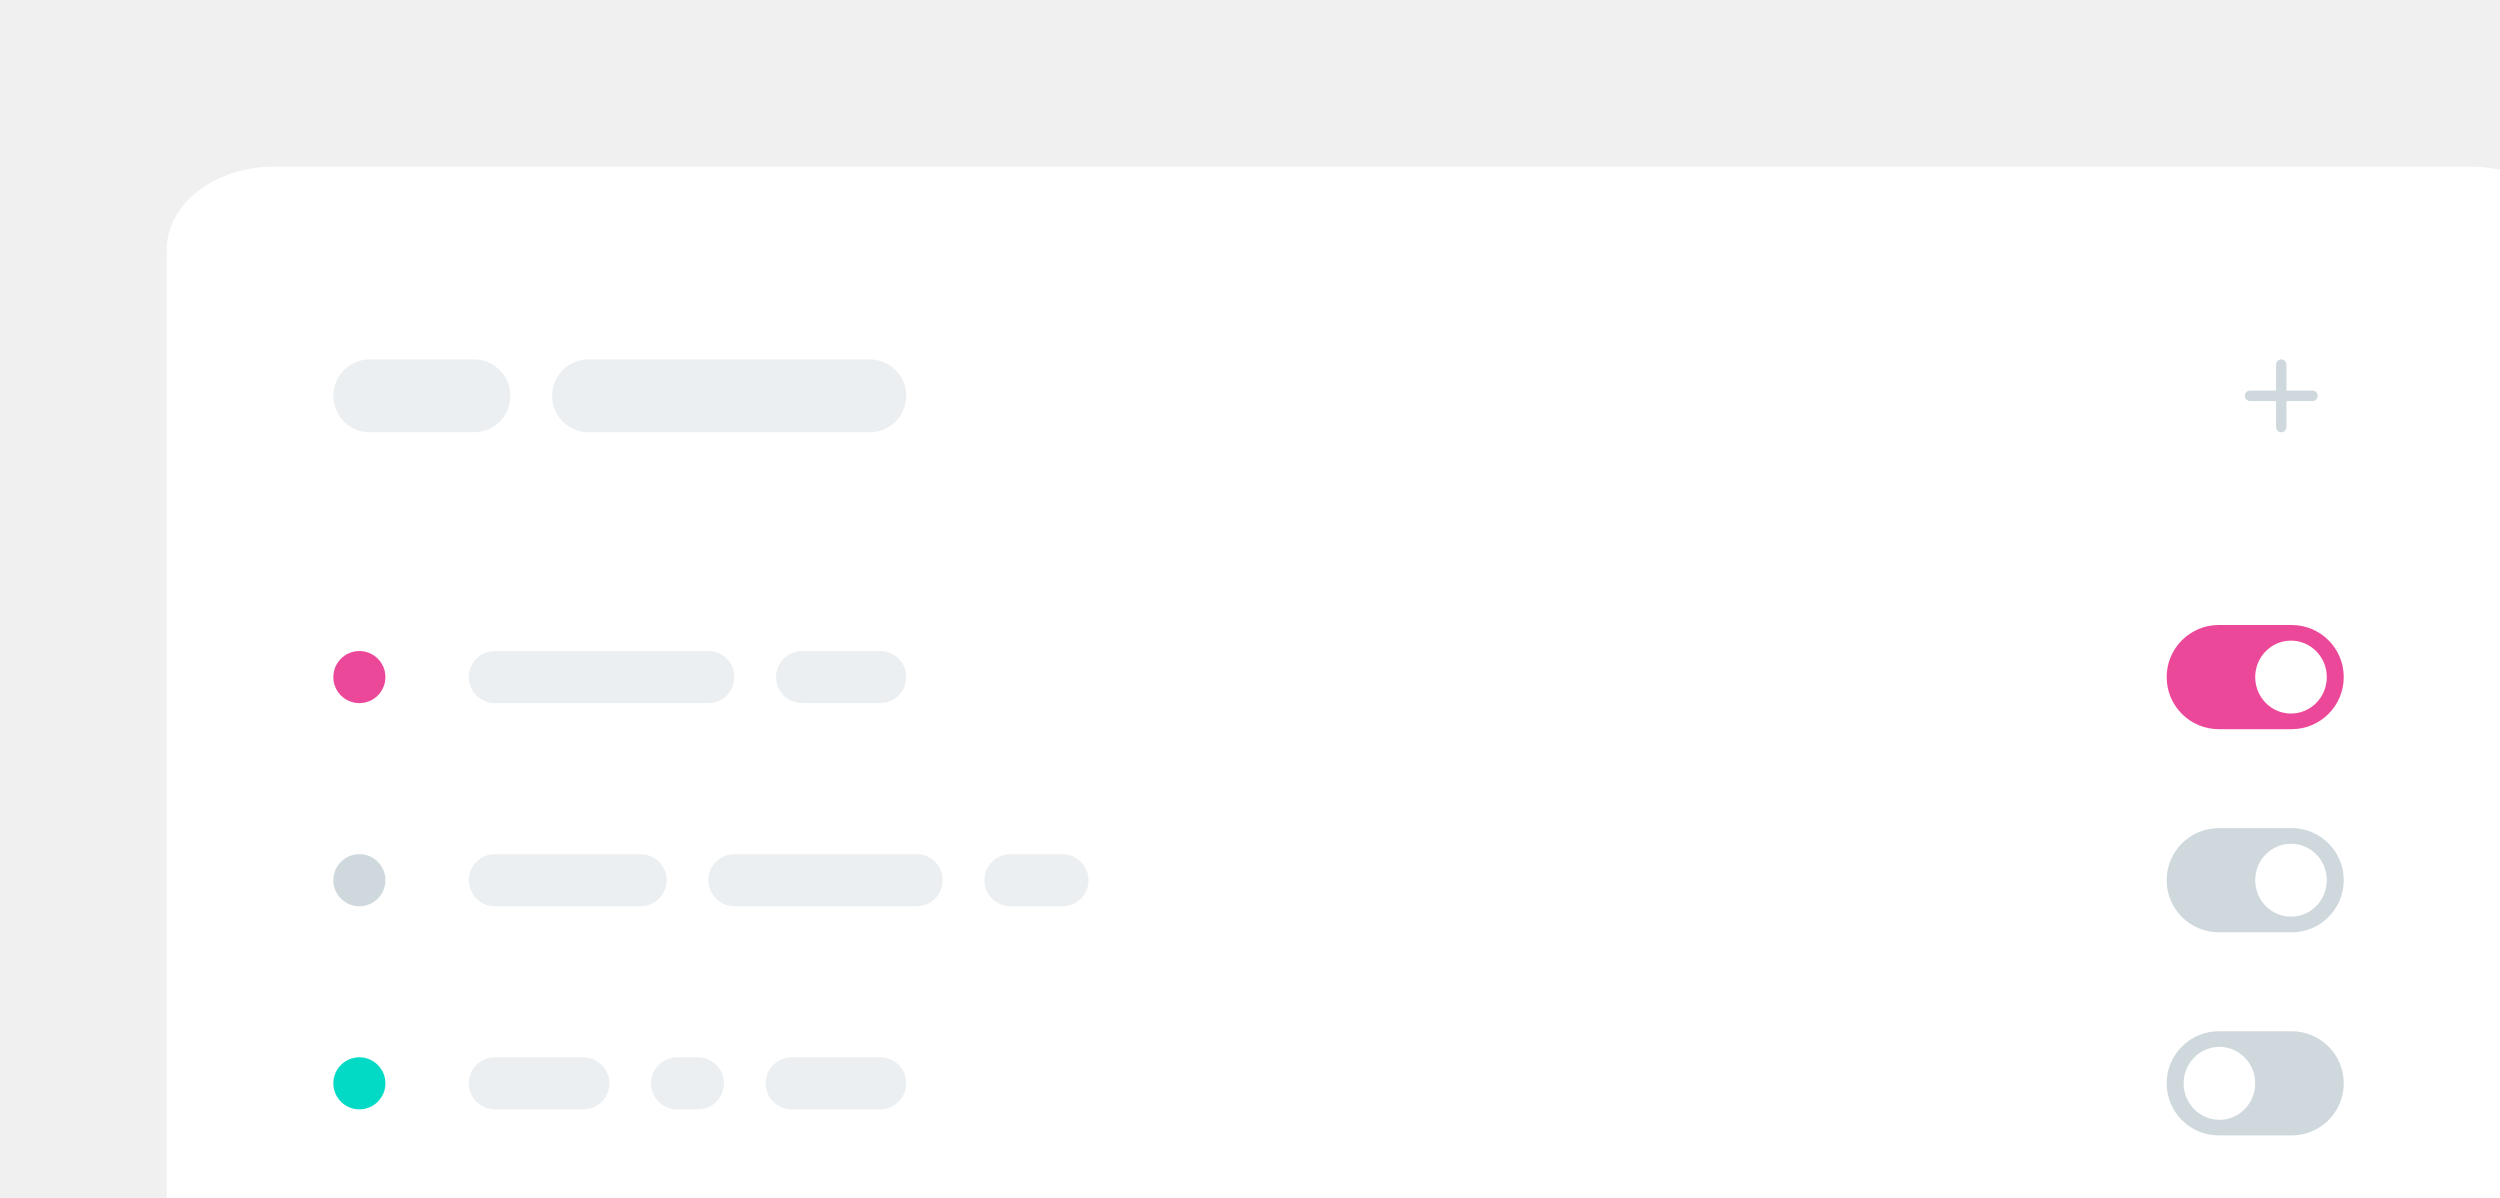
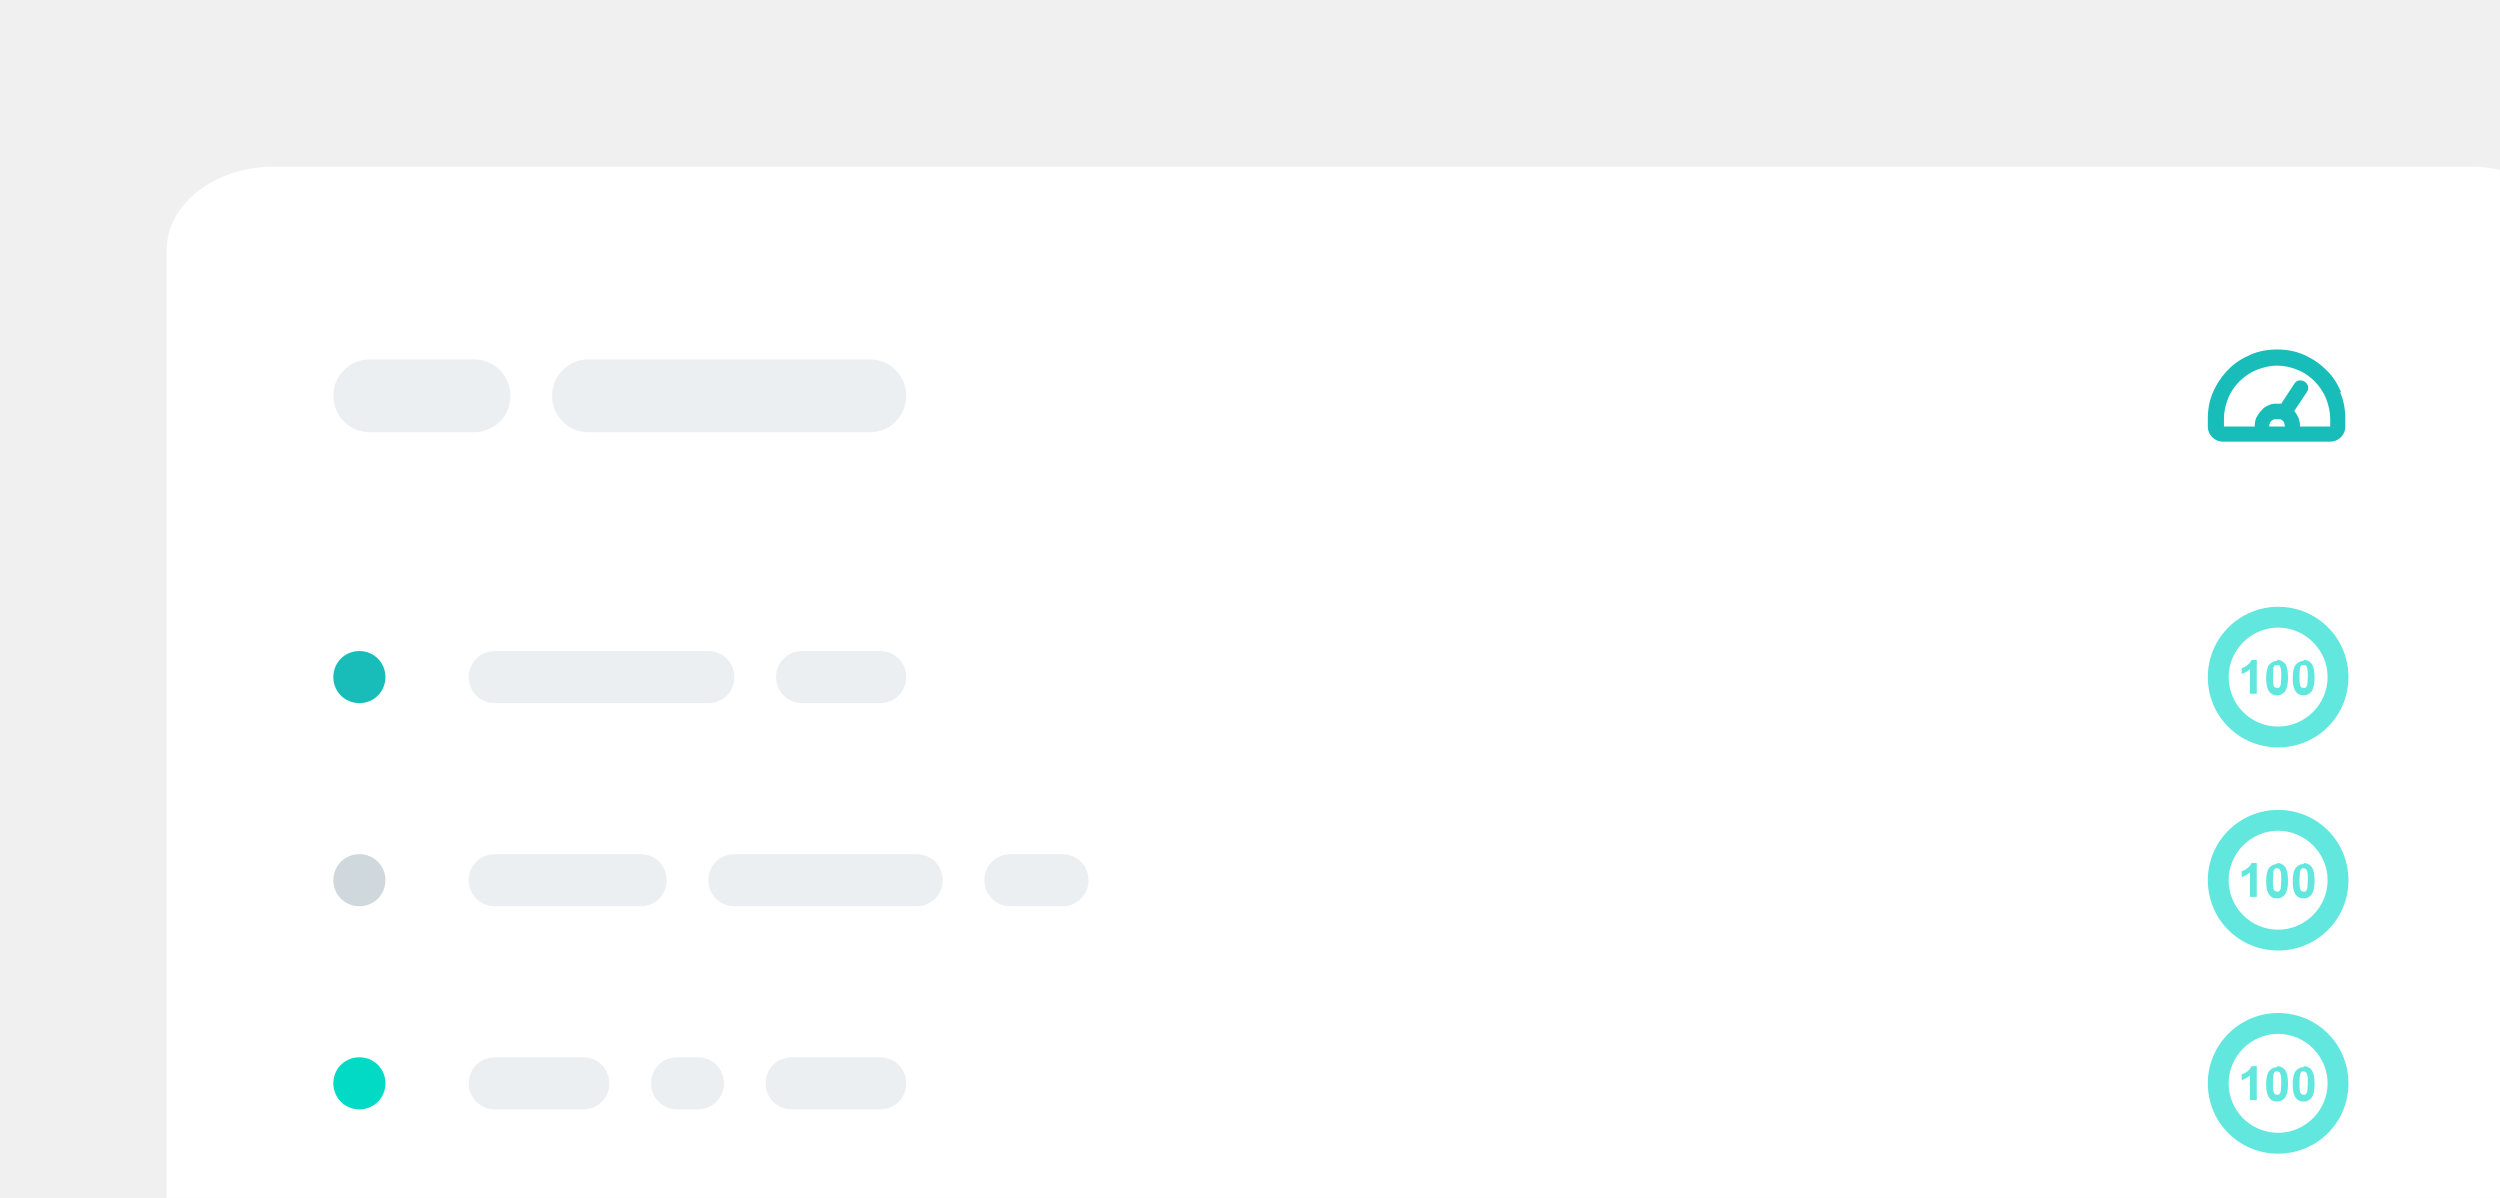
- <svg xmlns="http://www.w3.org/2000/svg" width="480" height="230" viewBox="0 0 480 230" fill="none">
-   <g clip-path="url(#clip0_753_1218)">
-     <path d="M474.422 32H52.578C41.213 32 32 39.163 32 48V312C32 320.837 41.213 328 52.578 328H474.422C485.787 328 495 320.837 495 312V48C495 39.163 485.787 32 474.422 32Z" fill="white" />
-     <path d="M91 69H71C67.134 69 64 72.134 64 76C64 79.866 67.134 83 71 83H91C94.866 83 98 79.866 98 76C98 72.134 94.866 69 91 69Z" fill="#ECEFF1" />
-     <path d="M167 69H113C109.134 69 106 72.134 106 76C106 79.866 109.134 83 113 83H167C170.866 83 174 79.866 174 76C174 72.134 170.866 69 167 69Z" fill="#ECEFF1" />
-     <path d="M444 77H439V82C439 82.55 438.55 83 438 83C437.45 83 437 82.55 437 82V77H432C431.45 77 431 76.55 431 76C431 75.45 431.45 75 432 75H437V70C437 69.45 437.45 69 438 69C438.55 69 439 69.45 439 70V75H444C444.55 75 445 75.45 445 76C445 76.55 444.55 77 444 77Z" fill="#CFD8DC" />
-     <path d="M74 130C74 127.239 71.761 125 69 125C66.239 125 64 127.239 64 130C64 132.761 66.239 135 69 135C71.761 135 74 132.761 74 130Z" fill="#EC4899" />
-     <path d="M136 125H95C92.239 125 90 127.239 90 130C90 132.761 92.239 135 95 135H136C138.761 135 141 132.761 141 130C141 127.239 138.761 125 136 125Z" fill="#ECEFF1" />
-     <path d="M169 125H154C151.239 125 149 127.239 149 130C149 132.761 151.239 135 154 135H169C171.761 135 174 132.761 174 130C174 127.239 171.761 125 169 125Z" fill="#ECEFF1" />
-     <path d="M440 120H426C420.477 120 416 124.477 416 130C416 135.523 420.477 140 426 140H440C445.523 140 450 135.523 450 130C450 124.477 445.523 120 440 120Z" fill="#EC4899" />
-     <path d="M439.873 137C443.668 137 446.745 133.866 446.745 130C446.745 126.134 443.668 123 439.873 123C436.077 123 433 126.134 433 130C433 133.866 436.077 137 439.873 137Z" fill="white" />
-     <path d="M74 169C74 166.239 71.761 164 69 164C66.239 164 64 166.239 64 169C64 171.761 66.239 174 69 174C71.761 174 74 171.761 74 169Z" fill="#CFD8DC" />
-     <path d="M123 164H95C92.239 164 90 166.239 90 169C90 171.761 92.239 174 95 174H123C125.761 174 128 171.761 128 169C128 166.239 125.761 164 123 164Z" fill="#ECEFF1" />
-     <path d="M176 164H141C138.239 164 136 166.239 136 169C136 171.761 138.239 174 141 174H176C178.761 174 181 171.761 181 169C181 166.239 178.761 164 176 164Z" fill="#ECEFF1" />
-     <path d="M204 164H194C191.239 164 189 166.239 189 169C189 171.761 191.239 174 194 174H204C206.761 174 209 171.761 209 169C209 166.239 206.761 164 204 164Z" fill="#ECEFF1" />
-     <path d="M440 159H426C420.477 159 416 163.477 416 169C416 174.523 420.477 179 426 179H440C445.523 179 450 174.523 450 169C450 163.477 445.523 159 440 159Z" fill="#CFD8DC" />
-     <path d="M439.873 176C443.668 176 446.745 172.866 446.745 169C446.745 165.134 443.668 162 439.873 162C436.077 162 433 165.134 433 169C433 172.866 436.077 176 439.873 176Z" fill="white" />
-     <path d="M74 208C74 205.239 71.761 203 69 203C66.239 203 64 205.239 64 208C64 210.761 66.239 213 69 213C71.761 213 74 210.761 74 208Z" fill="#03DAC5" />
-     <path d="M112 203H95C92.239 203 90 205.239 90 208C90 210.761 92.239 213 95 213H112C114.761 213 117 210.761 117 208C117 205.239 114.761 203 112 203Z" fill="#ECEFF1" />
-     <path d="M134 203H130C127.239 203 125 205.239 125 208C125 210.761 127.239 213 130 213H134C136.761 213 139 210.761 139 208C139 205.239 136.761 203 134 203Z" fill="#ECEFF1" />
-     <path d="M169 203H152C149.239 203 147 205.239 147 208C147 210.761 149.239 213 152 213H169C171.761 213 174 210.761 174 208C174 205.239 171.761 203 169 203Z" fill="#ECEFF1" />
-     <path d="M426 198H440C445.523 198 450 202.477 450 208C450 213.523 445.523 218 440 218H426C420.477 218 416 213.523 416 208C416 202.477 420.477 198 426 198Z" fill="#CFD8DC" />
-     <path d="M426.127 215C422.332 215 419.255 211.866 419.255 208C419.255 204.134 422.332 201 426.127 201C429.923 201 433 204.134 433 208C433 211.866 429.923 215 426.127 215Z" fill="white" />
-   </g>
+ <svg xmlns="http://www.w3.org/2000/svg" id="Capa_1" version="1.1" viewBox="0 0 480 230">
  <defs>
-     <clipPath id="clip0_753_1218">
-       <rect width="480" height="230" fill="white" />
+     <style>
+       .st0 {
+         fill: none;
+       }
+ 
+       .st1 {
+         fill: #03dac5;
+       }
+ 
+       .st2 {
+         fill: #18bdba;
+       }
+ 
+       .st3 {
+         fill: #fff;
+       }
+ 
+       .st4 {
+         fill: #eceff1;
+       }
+ 
+       .st5 {
+         fill: #cfd8dc;
+       }
+ 
+       .st6 {
+         fill: #61e7de;
+       }
+ 
+       .st7 {
+         clip-path: url(#clippath);
+       }
+     </style>
+     <clipPath id="clippath">
+       <rect class="st0" width="480" height="230" />
    </clipPath>
  </defs>
+   <g class="st7">
+     <g>
+       <path class="st3" d="M474.4,32H52.6c-11.4,0-20.6,7.2-20.6,16v264c0,8.8,9.2,16,20.6,16h421.8c11.4,0,20.6-7.2,20.6-16V48c0-8.8-9.2-16-20.6-16Z" />
+       <path class="st4" d="M91,69h-20c-3.9,0-7,3.1-7,7s3.1,7,7,7h20c3.9,0,7-3.1,7-7s-3.1-7-7-7Z" />
+       <path class="st4" d="M167,69h-54c-3.9,0-7,3.1-7,7s3.1,7,7,7h54c3.9,0,7-3.1,7-7s-3.1-7-7-7Z" />
+       <path class="st2" d="M74,130c0-2.8-2.2-5-5-5s-5,2.2-5,5,2.2,5,5,5,5-2.2,5-5Z" />
+       <path class="st4" d="M136,125h-41c-2.8,0-5,2.2-5,5s2.2,5,5,5h41c2.8,0,5-2.2,5-5s-2.2-5-5-5Z" />
+       <path class="st4" d="M169,125h-15c-2.8,0-5,2.2-5,5s2.2,5,5,5h15c2.8,0,5-2.2,5-5s-2.2-5-5-5Z" />
+       <path class="st5" d="M74,169c0-2.8-2.2-5-5-5s-5,2.2-5,5,2.2,5,5,5,5-2.2,5-5Z" />
+       <path class="st4" d="M123,164h-28c-2.8,0-5,2.2-5,5s2.2,5,5,5h28c2.8,0,5-2.2,5-5s-2.2-5-5-5Z" />
+       <path class="st4" d="M176,164h-35c-2.8,0-5,2.2-5,5s2.2,5,5,5h35c2.8,0,5-2.2,5-5s-2.2-5-5-5Z" />
+       <path class="st4" d="M204,164h-10c-2.8,0-5,2.2-5,5s2.2,5,5,5h10c2.8,0,5-2.2,5-5s-2.2-5-5-5Z" />
+       <path class="st1" d="M74,208c0-2.8-2.2-5-5-5s-5,2.2-5,5,2.2,5,5,5,5-2.2,5-5Z" />
+       <path class="st4" d="M112,203h-17c-2.8,0-5,2.2-5,5s2.2,5,5,5h17c2.8,0,5-2.2,5-5s-2.2-5-5-5Z" />
+       <path class="st4" d="M134,203h-4c-2.8,0-5,2.2-5,5s2.2,5,5,5h4c2.8,0,5-2.2,5-5s-2.2-5-5-5Z" />
+       <path class="st4" d="M169,203h-17c-2.8,0-5,2.2-5,5s2.2,5,5,5h17c2.8,0,5-2.2,5-5s-2.2-5-5-5Z" />
+       <g>
+         <path class="st6" d="M437.4,116.5c-7.4,0-13.5,6-13.5,13.5s6,13.5,13.5,13.5,13.5-6,13.5-13.5-6-13.5-13.5-13.5ZM437.4,139.5c-5.3,0-9.5-4.3-9.5-9.5s4.3-9.5,9.5-9.5,9.5,4.3,9.5,9.5-4.3,9.5-9.5,9.5Z" />
+         <g>
+           <path class="st6" d="M433.2,133.2h-1.2v-4.7c-.5.4-1,.7-1.6.9v-1.1c.3-.1.7-.3,1.1-.6.4-.3.6-.6.8-1h1v6.5h0Z" />
+           <path class="st6" d="M437.2,126.7c.6,0,1.1.2,1.5.7s.6,1.4.6,2.7-.2,2.1-.6,2.7c-.4.4-.8.7-1.5.7s-1.1-.2-1.5-.7-.6-1.4-.6-2.6.2-2.1.6-2.6c.4-.4.8-.7,1.5-.7v-.2ZM437.2,127.7c-.2,0-.3,0-.4,0-.1,0-.2.3-.3.5,0,.3-.1.9-.1,1.6s0,1.3.1,1.6c0,.3.2.5.3.6.1,0,.3.1.4.1s.3,0,.4-.1c.1,0,.2-.3.3-.5,0-.3.1-.9.1-1.6s0-1.3-.1-1.6-.2-.5-.3-.6c-.1,0-.3,0-.4,0Z" />
+           <path class="st6" d="M442.3,126.7c.6,0,1.1.2,1.5.7s.6,1.4.6,2.7-.2,2.1-.6,2.7c-.4.4-.8.7-1.5.7s-1.1-.2-1.5-.7-.6-1.4-.6-2.6.2-2.1.6-2.6c.4-.4.8-.7,1.5-.7v-.2ZM442.3,127.7c-.2,0-.3,0-.4,0-.1,0-.2.3-.3.5,0,.3-.1.9-.1,1.6s0,1.3.1,1.6c0,.3.2.5.3.6.1,0,.3.1.4.1s.3,0,.4-.1c.1,0,.2-.3.3-.5,0-.3.1-.9.1-1.6s0-1.3-.1-1.6-.2-.5-.3-.6c-.1,0-.3,0-.4,0Z" />
+         </g>
+       </g>
+       <g>
+         <path class="st6" d="M437.4,155.5c-7.4,0-13.5,6-13.5,13.5s6,13.5,13.5,13.5,13.5-6,13.5-13.5-6-13.5-13.5-13.5ZM437.4,178.5c-5.3,0-9.5-4.3-9.5-9.5s4.3-9.5,9.5-9.5,9.5,4.3,9.5,9.5-4.3,9.5-9.5,9.5Z" />
+         <g>
+           <path class="st6" d="M433.2,172.2h-1.2v-4.7c-.5.4-1,.7-1.6.9v-1.1c.3-.1.7-.3,1.1-.6s.6-.6.8-1h1v6.5h0Z" />
+           <path class="st6" d="M437.2,165.7c.6,0,1.1.2,1.5.7s.6,1.4.6,2.7-.2,2.1-.6,2.7c-.4.4-.8.7-1.5.7s-1.1-.2-1.5-.7-.6-1.4-.6-2.6.2-2.1.6-2.6c.4-.4.8-.7,1.5-.7v-.2ZM437.2,166.7c-.2,0-.3,0-.4.1-.1,0-.2.3-.3.5,0,.3-.1.9-.1,1.6s0,1.3.1,1.6c0,.3.2.5.3.6.1,0,.3.1.4.1s.3,0,.4-.1c.1,0,.2-.3.3-.5,0-.3.1-.9.1-1.6s0-1.3-.1-1.6-.2-.5-.3-.6c-.1,0-.3-.1-.4-.1Z" />
+           <path class="st6" d="M442.3,165.7c.6,0,1.1.2,1.5.7s.6,1.4.6,2.7-.2,2.1-.6,2.7c-.4.4-.8.7-1.5.7s-1.1-.2-1.5-.7-.6-1.4-.6-2.6.2-2.1.6-2.6c.4-.4.8-.7,1.5-.7v-.2ZM442.3,166.7c-.2,0-.3,0-.4.1-.1,0-.2.3-.3.5,0,.3-.1.9-.1,1.6s0,1.3.1,1.6c0,.3.2.5.3.6.1,0,.3.1.4.1s.3,0,.4-.1c.1,0,.2-.3.3-.5,0-.3.1-.9.1-1.6s0-1.3-.1-1.6-.2-.5-.3-.6c-.1,0-.3-.1-.4-.1Z" />
+         </g>
+       </g>
+       <g>
+         <path class="st6" d="M437.4,194.5c-7.4,0-13.5,6-13.5,13.5s6,13.5,13.5,13.5,13.5-6,13.5-13.5-6-13.5-13.5-13.5ZM437.4,217.5c-5.3,0-9.5-4.3-9.5-9.5s4.3-9.5,9.5-9.5,9.5,4.3,9.5,9.5-4.3,9.5-9.5,9.5Z" />
+         <g>
+           <path class="st6" d="M433.2,211.2h-1.2v-4.7c-.5.4-1,.7-1.6.9v-1.1c.3-.1.7-.3,1.1-.6s.6-.6.8-1h1v6.5h0Z" />
+           <path class="st6" d="M437.2,204.7c.6,0,1.1.2,1.5.7s.6,1.4.6,2.7-.2,2.1-.6,2.7c-.4.4-.8.7-1.5.7s-1.1-.2-1.5-.7-.6-1.4-.6-2.6.2-2.1.6-2.6c.4-.4.8-.7,1.5-.7v-.2ZM437.2,205.7c-.2,0-.3,0-.4.1-.1,0-.2.3-.3.5,0,.3-.1.9-.1,1.6s0,1.3.1,1.6c0,.3.2.5.3.6.1,0,.3.1.4.1s.3,0,.4-.1c.1,0,.2-.3.3-.5,0-.3.1-.9.1-1.6s0-1.3-.1-1.6-.2-.5-.3-.6c-.1,0-.3-.1-.4-.1Z" />
+           <path class="st6" d="M442.3,204.7c.6,0,1.1.2,1.5.7s.6,1.4.6,2.7-.2,2.1-.6,2.7c-.4.4-.8.7-1.5.7s-1.1-.2-1.5-.7-.6-1.4-.6-2.6.2-2.1.6-2.6c.4-.4.8-.7,1.5-.7v-.2ZM442.3,205.7c-.2,0-.3,0-.4.1-.1,0-.2.3-.3.5,0,.3-.1.9-.1,1.6s0,1.3.1,1.6c0,.3.2.5.3.6.1,0,.3.1.4.1s.3,0,.4-.1c.1,0,.2-.3.3-.5,0-.3.1-.9.1-1.6s0-1.3-.1-1.6-.2-.5-.3-.6c-.1,0-.3-.1-.4-.1Z" />
+         </g>
+       </g>
+       <path class="st2" d="M449.5,75.3c-.7-1.6-1.6-3.1-2.9-4.3-1.2-1.2-2.7-2.2-4.3-2.9-1.6-.7-3.3-1-5.1-1s-3.5.3-5.1,1-3.1,1.6-4.3,2.9c-1.2,1.2-2.2,2.7-2.9,4.3-.7,1.6-1,3.3-1,5.1v1.5c0,1.6,1.3,2.9,2.9,2.9h20.6c1.6,0,2.9-1.3,2.9-2.9v-1.5c0-1.8-.3-3.5-1-5.1h.2ZM435.7,81.9c0-.2,0-.4.1-.6,0-.2.2-.3.3-.5.1,0,.3-.2.5-.3.2,0,.4,0,.6,0s.4,0,.6,0c.2,0,.3.2.5.3s.2.3.3.5c0,.2.1.4.1.6h-3ZM447.5,81.9h-5.9c0-.6-.1-1.2-.3-1.7-.2-.5-.5-.9-.8-1.3l2.4-3.6c.5-.7.3-1.6-.4-2-.7-.5-1.6-.3-2,.4l-2.5,3.8h-.7c-.6,0-1.2,0-1.7.3-.5.2-1,.5-1.4,1-.4.4-.7.9-1,1.4-.2.5-.3,1.1-.3,1.7h-5.9v-1.5c0-1.4.3-2.7.8-3.9.5-1.3,1.3-2.4,2.2-3.3,1-1,2.1-1.7,3.3-2.2,1.3-.5,2.6-.8,3.9-.8s2.7.3,3.9.8c1.3.5,2.4,1.3,3.3,2.2s1.7,2.1,2.2,3.3c.5,1.3.8,2.6.8,3.9v1.5h.1Z" />
+     </g>
+   </g>
</svg>
